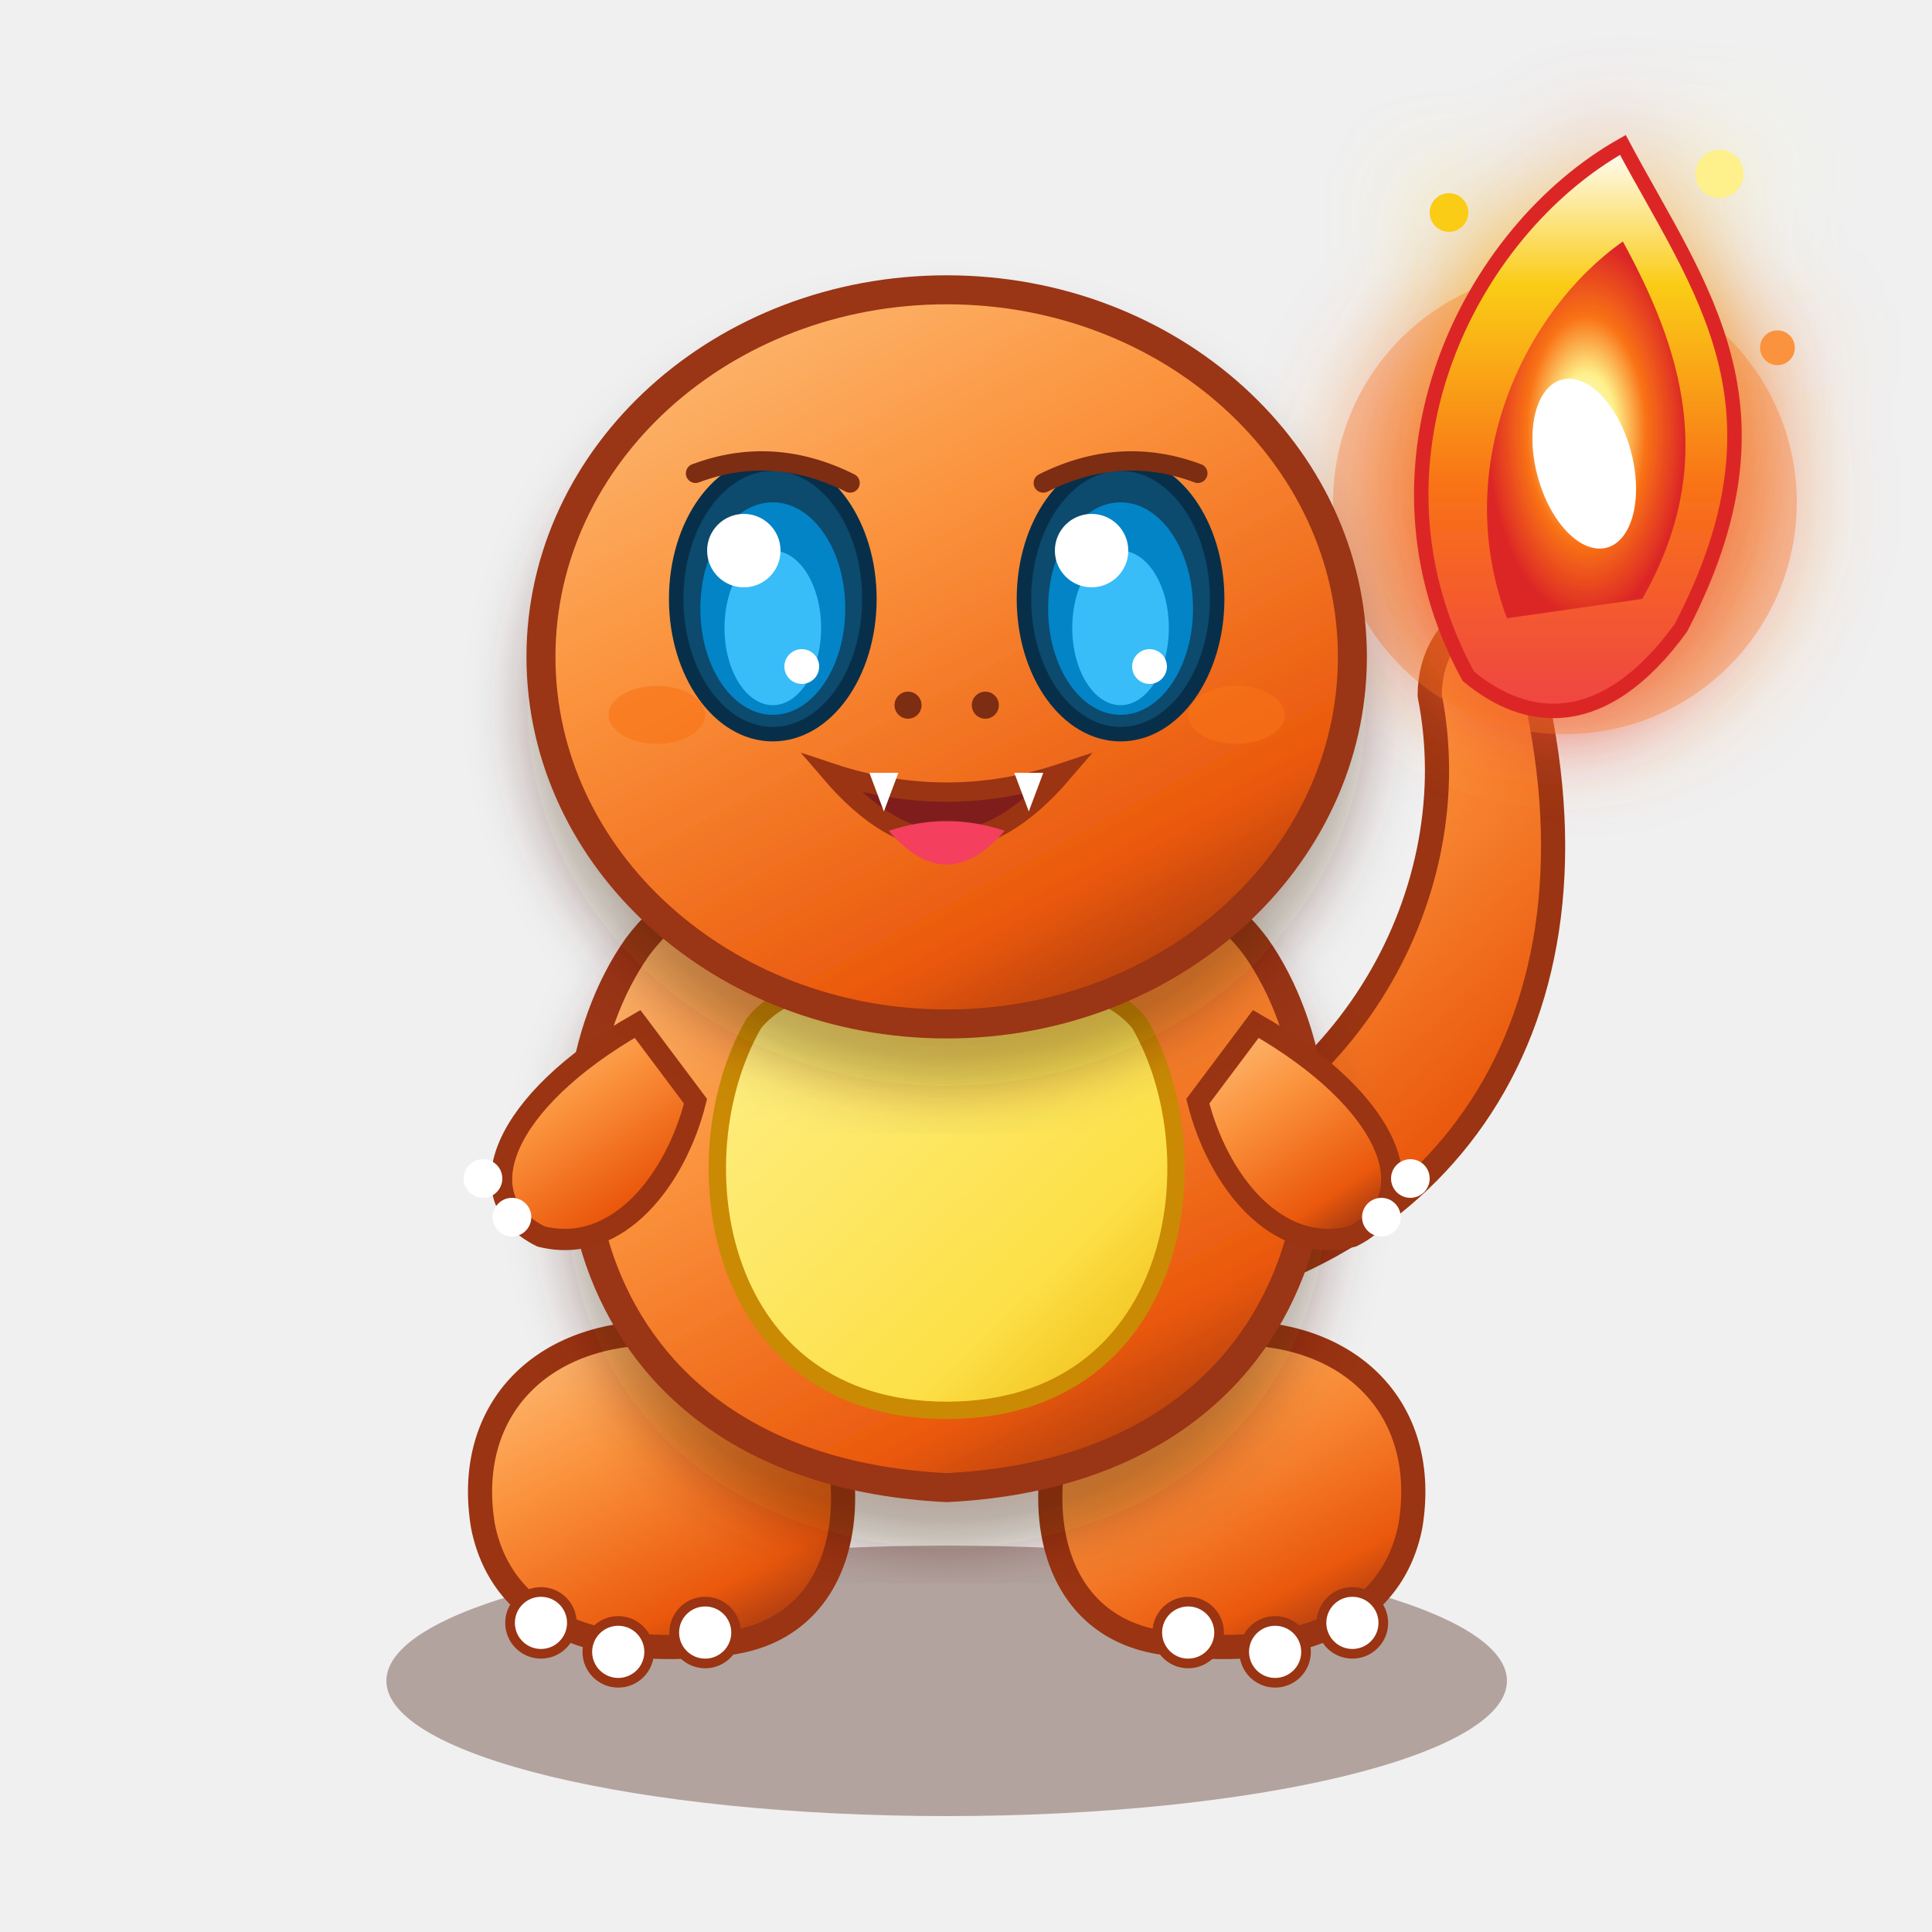
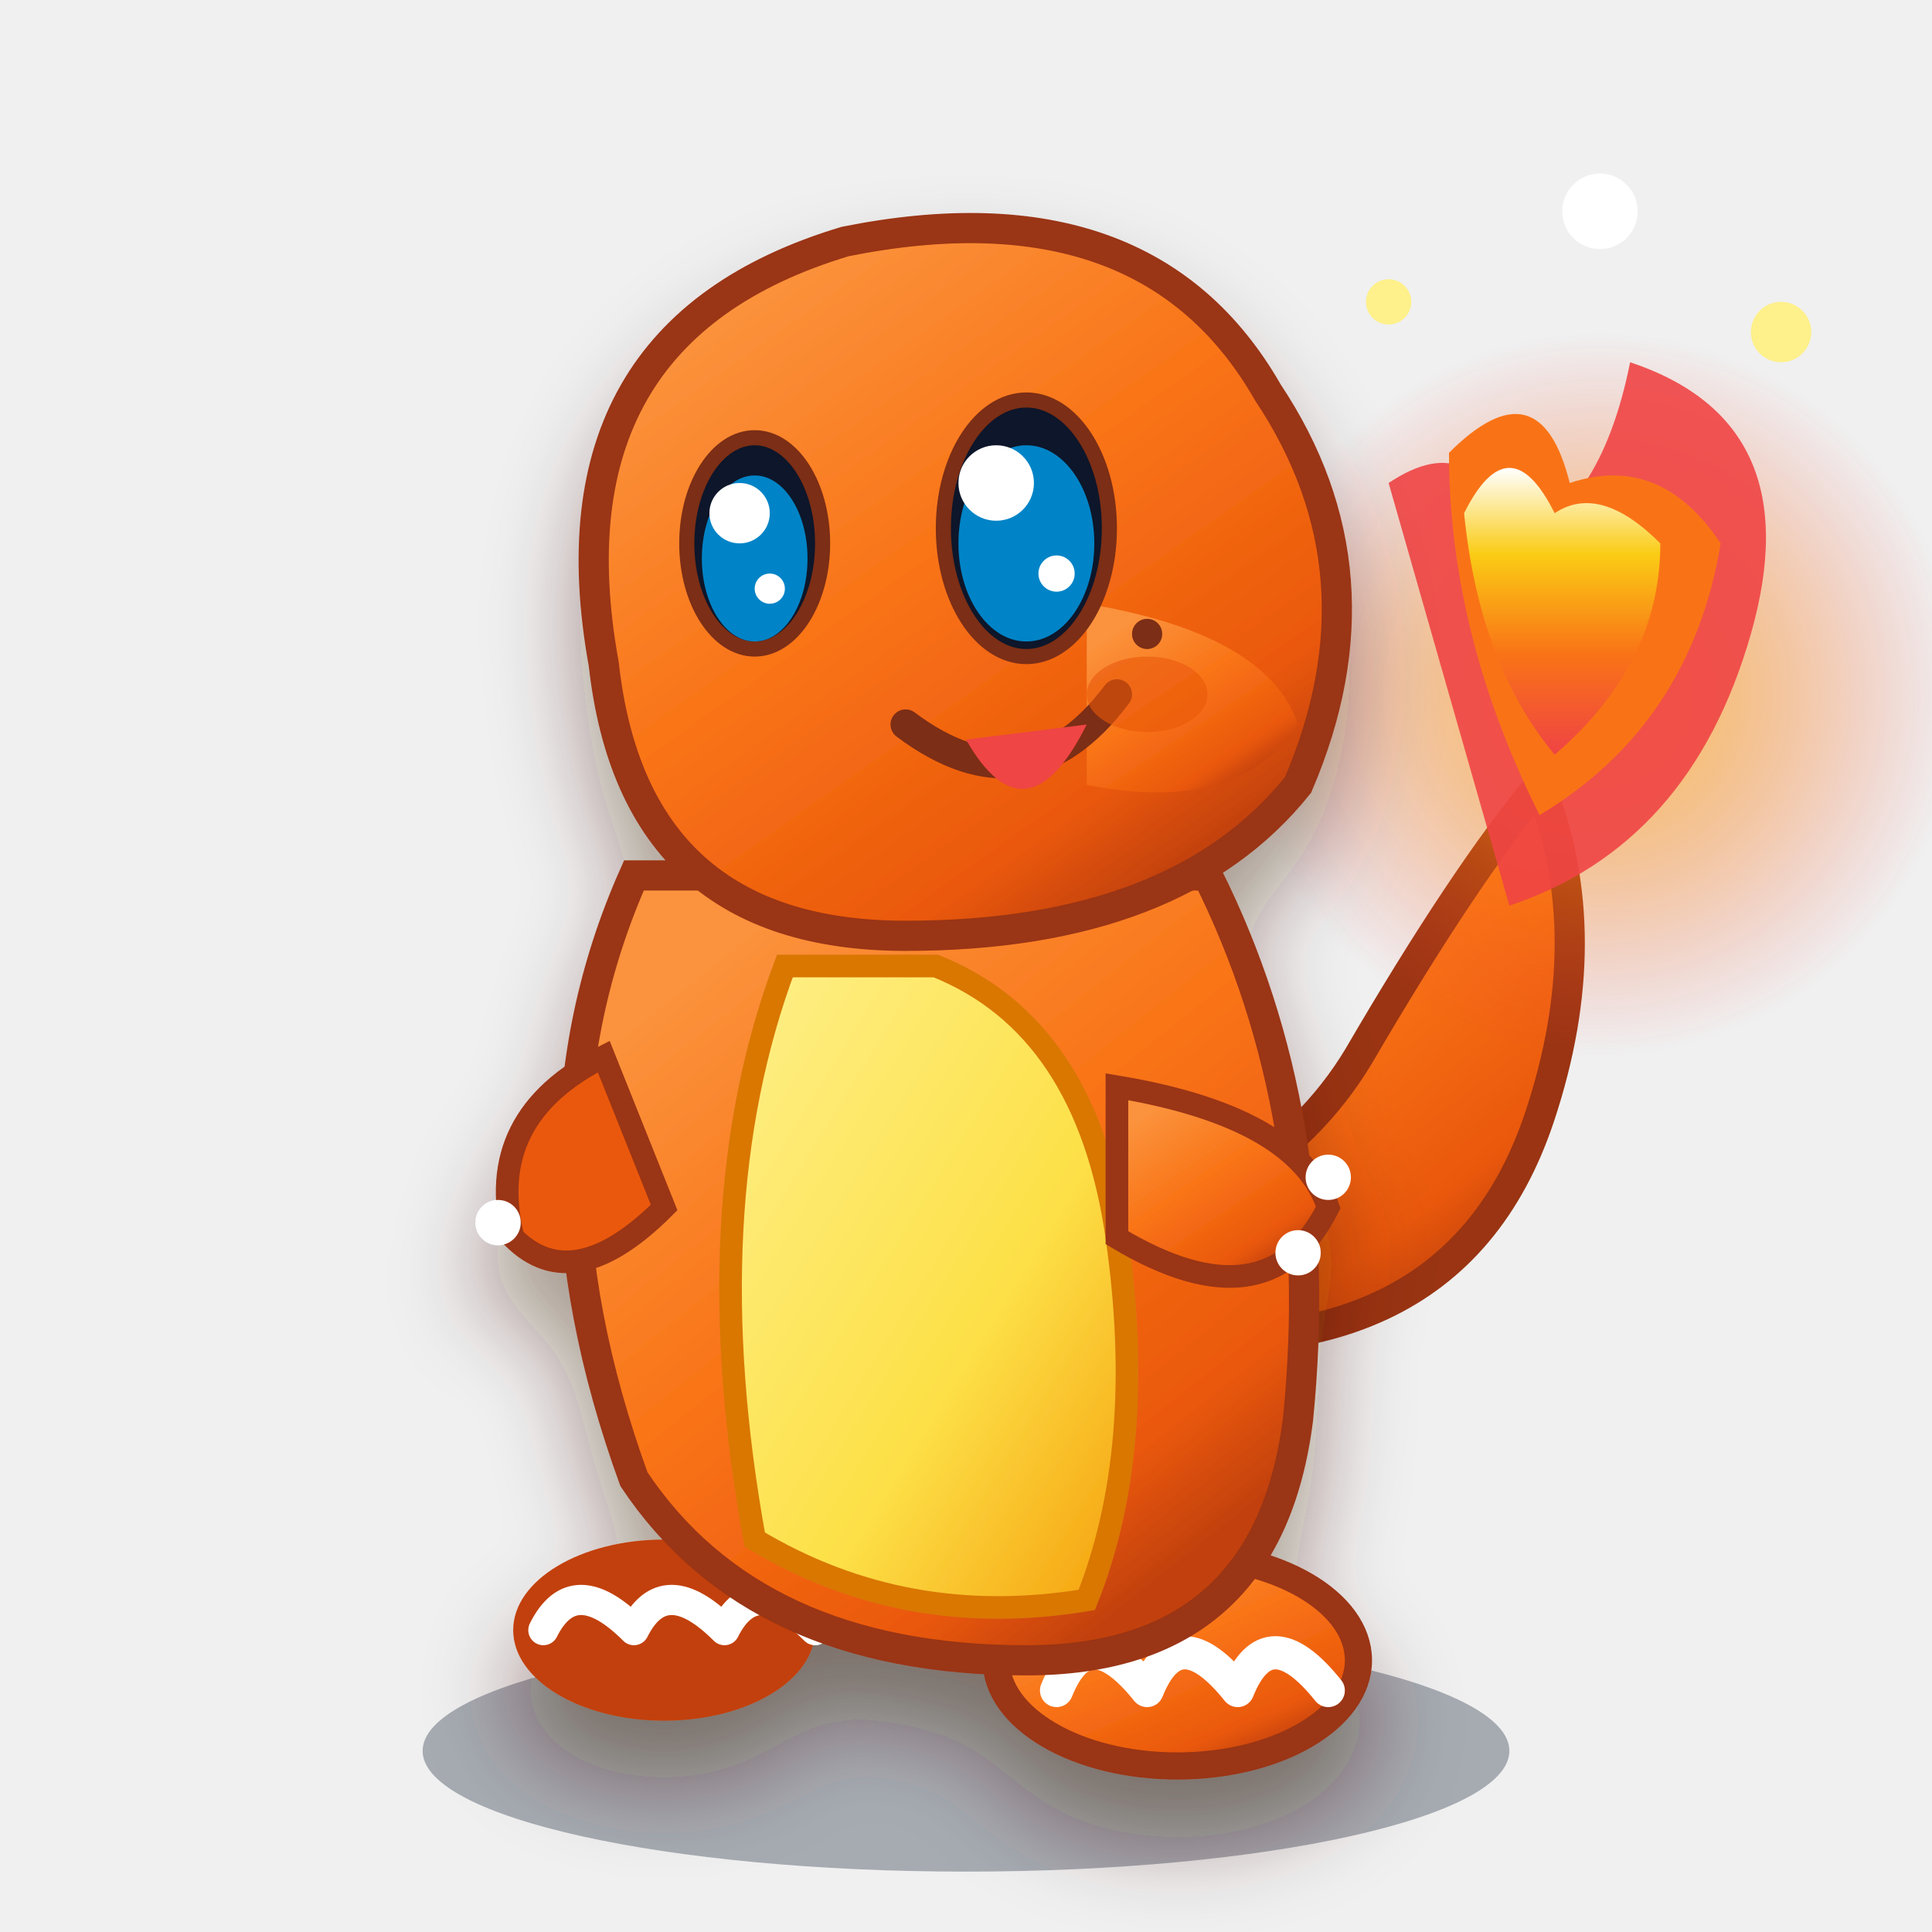
- <svg xmlns="http://www.w3.org/2000/svg" viewBox="0 0 200 200" width="200" height="200">
+ <svg xmlns="http://www.w3.org/2000/svg" viewBox="0 0 128 128" width="128" height="128">
  <defs>
-     <filter id="flame-glow" x="-30%" y="-30%" width="160%" height="160%">
-       <feGaussianBlur stdDeviation="5" result="blur" />
-       <feComposite in="SourceGraphic" in2="blur" operator="over" />
-     </filter>
-     <linearGradient id="fc-body-grad" x1="20%" y1="0%" x2="80%" y2="100%">
-       <stop offset="0%" stop-color="#fdba74" />
-       <stop offset="35%" stop-color="#fb923c" />
-       <stop offset="80%" stop-color="#ea580c" />
-       <stop offset="100%" stop-color="#9a3412" />
+     <linearGradient id="fc-body-grad" x1="20%" y1="10%" x2="80%" y2="90%">
+       <stop offset="0%" stop-color="#fb923c" />
+       <stop offset="45%" stop-color="#f97316" />
+       <stop offset="85%" stop-color="#ea580c" />
+       <stop offset="100%" stop-color="#c2410c" />
    </linearGradient>
    <linearGradient id="fc-belly-grad" x1="0%" y1="0%" x2="100%" y2="100%">
      <stop offset="0%" stop-color="#fef08a" />
-       <stop offset="70%" stop-color="#fde047" />
-       <stop offset="100%" stop-color="#eab308" />
+       <stop offset="60%" stop-color="#fde047" />
+       <stop offset="100%" stop-color="#f59e0b" />
    </linearGradient>
-     <radialGradient id="fc-flame-core" cx="50%" cy="50%" r="50%">
-       <stop offset="0%" stop-color="#ffffff" />
-       <stop offset="30%" stop-color="#fef08a" />
-       <stop offset="60%" stop-color="#f97316" />
-       <stop offset="100%" stop-color="#dc2626" />
-     </radialGradient>
-     <linearGradient id="fc-flame-tongue" x1="0%" y1="100%" x2="0%" y2="0%">
+     <linearGradient id="fc-flame-core" x1="50%" y1="100%" x2="50%" y2="0%">
      <stop offset="0%" stop-color="#ef4444" />
-       <stop offset="40%" stop-color="#f97316" />
-       <stop offset="75%" stop-color="#facc15" />
+       <stop offset="35%" stop-color="#f97316" />
+       <stop offset="70%" stop-color="#facc15" />
      <stop offset="100%" stop-color="#ffffff" />
    </linearGradient>
-     <filter id="fc-shadow" x="-15%" y="-15%" width="130%" height="130%">
-       <feDropShadow dx="0" dy="5" stdDeviation="3" flood-color="#431407" flood-opacity="0.35" />
+     <radialGradient id="fc-glow" cx="50%" cy="50%" r="50%">
+       <stop offset="0%" stop-color="#fbbf24" stop-opacity="0.8" />
+       <stop offset="60%" stop-color="#f97316" stop-opacity="0.3" />
+       <stop offset="100%" stop-color="#ef4444" stop-opacity="0" />
+     </radialGradient>
+     <filter id="fc-shadow" x="-20%" y="-20%" width="140%" height="140%">
+       <feDropShadow dx="0" dy="4" stdDeviation="3" flood-color="#431407" flood-opacity="0.4" />
    </filter>
  </defs>
-   <ellipse cx="98" cy="174" rx="58" ry="14" fill="rgba(67, 20, 7, 0.35)" />
-   <path d="M120 135 C150 130 168 105 158 68 C156 60 148 64 148 72 C152 92 140 115 116 122 Z" fill="url(#fc-body-grad)" stroke="#9a3412" stroke-width="2.5" stroke-linejoin="round" />
-   <g filter="url(#flame-glow)">
-     <circle cx="162" cy="52" r="24" fill="#f97316" opacity="0.35" />
-     <path d="M152 70 C140 48 152 24 168 15 C176 30 186 42 174 65 C166 76 158 75 152 70 Z" fill="url(#fc-flame-tongue)" stroke="#dc2626" stroke-width="1.5" />
-     <path d="M156 64 C150 48 158 32 168 25 C174 36 178 48 170 62 Z" fill="url(#fc-flame-core)" />
-     <ellipse cx="164" cy="48" rx="5" ry="9" fill="#ffffff" transform="rotate(-15 164 48)" />
-     <circle cx="178" cy="18" r="2.5" fill="#fef08a" />
-     <circle cx="150" cy="22" r="2" fill="#facc15" />
-     <circle cx="184" cy="36" r="1.8" fill="#fb923c" />
+   <ellipse cx="64" cy="116" rx="36" ry="8" fill="#1e293b" opacity="0.35" />
+   <g id="tail-assembly">
+     <path d="M72 88 Q96 92 102 74 Q106 62 102 52 Q97 58 90 70 Q84 80 68 84 Z" fill="url(#fc-body-grad)" stroke="#9a3412" stroke-width="2" />
+     <circle cx="106" cy="46" r="24" fill="url(#fc-glow)" />
+     <path d="M100 60 Q112 56 116 42 Q120 28 108 24 Q106 34 100 36 Q98 28 92 32 Q96 46 100 60 Z" fill="#ef4444" opacity="0.9" />
+     <path d="M102 54 Q112 48 114 36 Q110 30 104 32 Q102 24 96 30 Q96 42 102 54 Z" fill="#f97316" />
+     <path d="M103 50 Q110 44 110 36 Q106 32 103 34 Q100 28 97 34 Q98 44 103 50 Z" fill="url(#fc-flame-core)" />
+     <circle cx="118" cy="22" r="2" fill="#fef08a" />
+     <circle cx="92" cy="20" r="1.5" fill="#fef08a" />
+     <circle cx="106" cy="14" r="2.5" fill="#ffffff" />
  </g>
-   <path d="M68 138 C56 138 48 146 50 158 C52 168 62 172 76 170 C88 168 90 154 84 142 Z" fill="url(#fc-body-grad)" stroke="#9a3412" stroke-width="2.5" />
-   <circle cx="56" cy="168" r="3.2" fill="#ffffff" stroke="#9a3412" stroke-width="1" />
-   <circle cx="64" cy="171" r="3.2" fill="#ffffff" stroke="#9a3412" stroke-width="1" />
-   <circle cx="73" cy="169" r="3.2" fill="#ffffff" stroke="#9a3412" stroke-width="1" />
-   <path d="M112 142 C106 154 108 168 120 170 C134 172 144 168 146 158 C148 146 140 138 128 138 Z" fill="url(#fc-body-grad)" stroke="#9a3412" stroke-width="2.5" />
-   <circle cx="123" cy="169" r="3.2" fill="#ffffff" stroke="#9a3412" stroke-width="1" />
-   <circle cx="132" cy="171" r="3.2" fill="#ffffff" stroke="#9a3412" stroke-width="1" />
-   <circle cx="140" cy="168" r="3.2" fill="#ffffff" stroke="#9a3412" stroke-width="1" />
-   <path d="M66 98 C54 115 58 152 98 154 C138 152 142 115 130 98 C124 90 114 88 98 88 C82 88 72 90 66 98 Z" fill="url(#fc-body-grad)" stroke="#9a3412" stroke-width="3" filter="url(#fc-shadow)" />
-   <path d="M78 106 C70 120 74 146 98 146 C122 146 126 120 118 106 C112 98 84 98 78 106 Z" fill="url(#fc-belly-grad)" stroke="#ca8a04" stroke-width="1.8" />
-   <path d="M66 106 C52 114 48 124 56 128 C64 130 70 122 72 114 Z" fill="url(#fc-body-grad)" stroke="#9a3412" stroke-width="2.2" />
-   <circle cx="50" cy="122" r="2" fill="#ffffff" />
-   <circle cx="53" cy="126" r="2" fill="#ffffff" />
-   <path d="M130 106 C144 114 148 124 140 128 C132 130 126 122 124 114 Z" fill="url(#fc-body-grad)" stroke="#9a3412" stroke-width="2.2" />
-   <circle cx="146" cy="122" r="2" fill="#ffffff" />
-   <circle cx="143" cy="126" r="2" fill="#ffffff" />
-   <ellipse cx="98" cy="68" rx="42" ry="38" fill="url(#fc-body-grad)" stroke="#9a3412" stroke-width="3" filter="url(#fc-shadow)" />
-   <ellipse cx="80" cy="62" rx="10" ry="14" fill="#0c4a6e" stroke="#082f49" stroke-width="1.5" />
-   <ellipse cx="80" cy="63" rx="7.5" ry="11" fill="#0284c7" />
-   <ellipse cx="80" cy="65" rx="5" ry="8" fill="#38bdf8" />
-   <circle cx="77" cy="57" r="3.8" fill="#ffffff" />
-   <circle cx="83" cy="69" r="1.8" fill="#ffffff" />
-   <ellipse cx="116" cy="62" rx="10" ry="14" fill="#0c4a6e" stroke="#082f49" stroke-width="1.5" />
-   <ellipse cx="116" cy="63" rx="7.5" ry="11" fill="#0284c7" />
-   <ellipse cx="116" cy="65" rx="5" ry="8" fill="#38bdf8" />
-   <circle cx="113" cy="57" r="3.8" fill="#ffffff" />
-   <circle cx="119" cy="69" r="1.8" fill="#ffffff" />
-   <path d="M72 49 Q80 46 88 50" stroke="#7c2d12" stroke-width="2" stroke-linecap="round" fill="none" />
-   <path d="M108 50 Q116 46 124 49" stroke="#7c2d12" stroke-width="2" stroke-linecap="round" fill="none" />
-   <circle cx="94" cy="73" r="1.4" fill="#7c2d12" />
-   <circle cx="102" cy="73" r="1.4" fill="#7c2d12" />
-   <path d="M86 80 Q98 94 110 80 Q98 84 86 80 Z" fill="#7f1d1d" stroke="#9a3412" stroke-width="2" />
-   <polygon points="90,80 93,80 91.5,84" fill="#ffffff" />
-   <polygon points="105,80 108,80 106.5,84" fill="#ffffff" />
-   <path d="M92 86 Q98 93 104 86 Q98 84 92 86 Z" fill="#f43f5e" />
-   <ellipse cx="68" cy="74" rx="5" ry="3" fill="#f97316" opacity="0.6" />
-   <ellipse cx="128" cy="74" rx="5" ry="3" fill="#f97316" opacity="0.6" />
+   <g id="body-assembly" filter="url(#fc-shadow)">
+     <ellipse cx="44" cy="108" rx="10" ry="6" fill="#c2410c" />
+     <path d="M36 108 Q38 104 42 108 M42 108 Q44 104 48 108 M48 108 Q50 104 54 108" stroke="#ffffff" stroke-width="2" stroke-linecap="round" fill="none" />
+     <ellipse cx="78" cy="110" rx="12" ry="7" fill="url(#fc-body-grad)" stroke="#9a3412" stroke-width="1.8" />
+     <path d="M70 112 Q72 107 76 112 M76 112 Q78 107 82 112 M82 112 Q84 107 88 112" stroke="#ffffff" stroke-width="2.2" stroke-linecap="round" fill="none" />
+     <path d="M42 58 Q34 76 42 98 Q50 110 68 110 Q84 110 86 94 Q88 74 80 58 Z" fill="url(#fc-body-grad)" stroke="#9a3412" stroke-width="2" />
+     <path d="M52 64 Q46 80 50 102 Q60 108 72 106 Q76 96 74 82 Q72 68 62 64 Z" fill="url(#fc-belly-grad)" stroke="#d97706" stroke-width="1.5" />
+     <path d="M40 70 Q32 74 34 82 Q38 86 44 80 Z" fill="#ea580c" stroke="#9a3412" stroke-width="1.5" />
+     <circle cx="33" cy="81" r="1.5" fill="#ffffff" />
+     <path d="M40 44 Q36 22 56 16 Q76 12 84 26 Q92 38 86 52 Q78 62 60 62 Q42 62 40 44 Z" fill="url(#fc-body-grad)" stroke="#9a3412" stroke-width="2" />
+     <path d="M72 40 Q84 42 86 48 Q82 54 72 52 Z" fill="url(#fc-body-grad)" />
+     <circle cx="76" cy="42" r="1" fill="#7c2d12" />
+     <path d="M74 72 Q86 74 88 80 Q84 88 74 82 Z" fill="url(#fc-body-grad)" stroke="#9a3412" stroke-width="1.5" />
+     <circle cx="88" cy="78" r="1.5" fill="#ffffff" />
+     <circle cx="86" cy="83" r="1.5" fill="#ffffff" />
+     <ellipse cx="50" cy="36" rx="4.5" ry="7" fill="#0f172a" stroke="#7c2d12" stroke-width="1" />
+     <ellipse cx="50" cy="37" rx="3.5" ry="5.5" fill="#0284c7" />
+     <circle cx="49" cy="34" r="2" fill="#ffffff" />
+     <circle cx="51" cy="39" r="1" fill="#ffffff" />
+     <ellipse cx="68" cy="35" rx="5.5" ry="8.5" fill="#0f172a" stroke="#7c2d12" stroke-width="1" />
+     <ellipse cx="68" cy="36" rx="4.5" ry="6.5" fill="#0284c7" />
+     <circle cx="66" cy="32" r="2.5" fill="#ffffff" />
+     <circle cx="70" cy="38" r="1.2" fill="#ffffff" />
+     <path d="M60 48 Q68 54 74 46" stroke="#7c2d12" stroke-width="2" stroke-linecap="round" fill="none" />
+     <path d="M64 49 Q68 56 72 48" fill="#ef4444" />
+     <ellipse cx="76" cy="46" rx="4" ry="2.5" fill="#ea580c" opacity="0.6" />
+   </g>
</svg>
